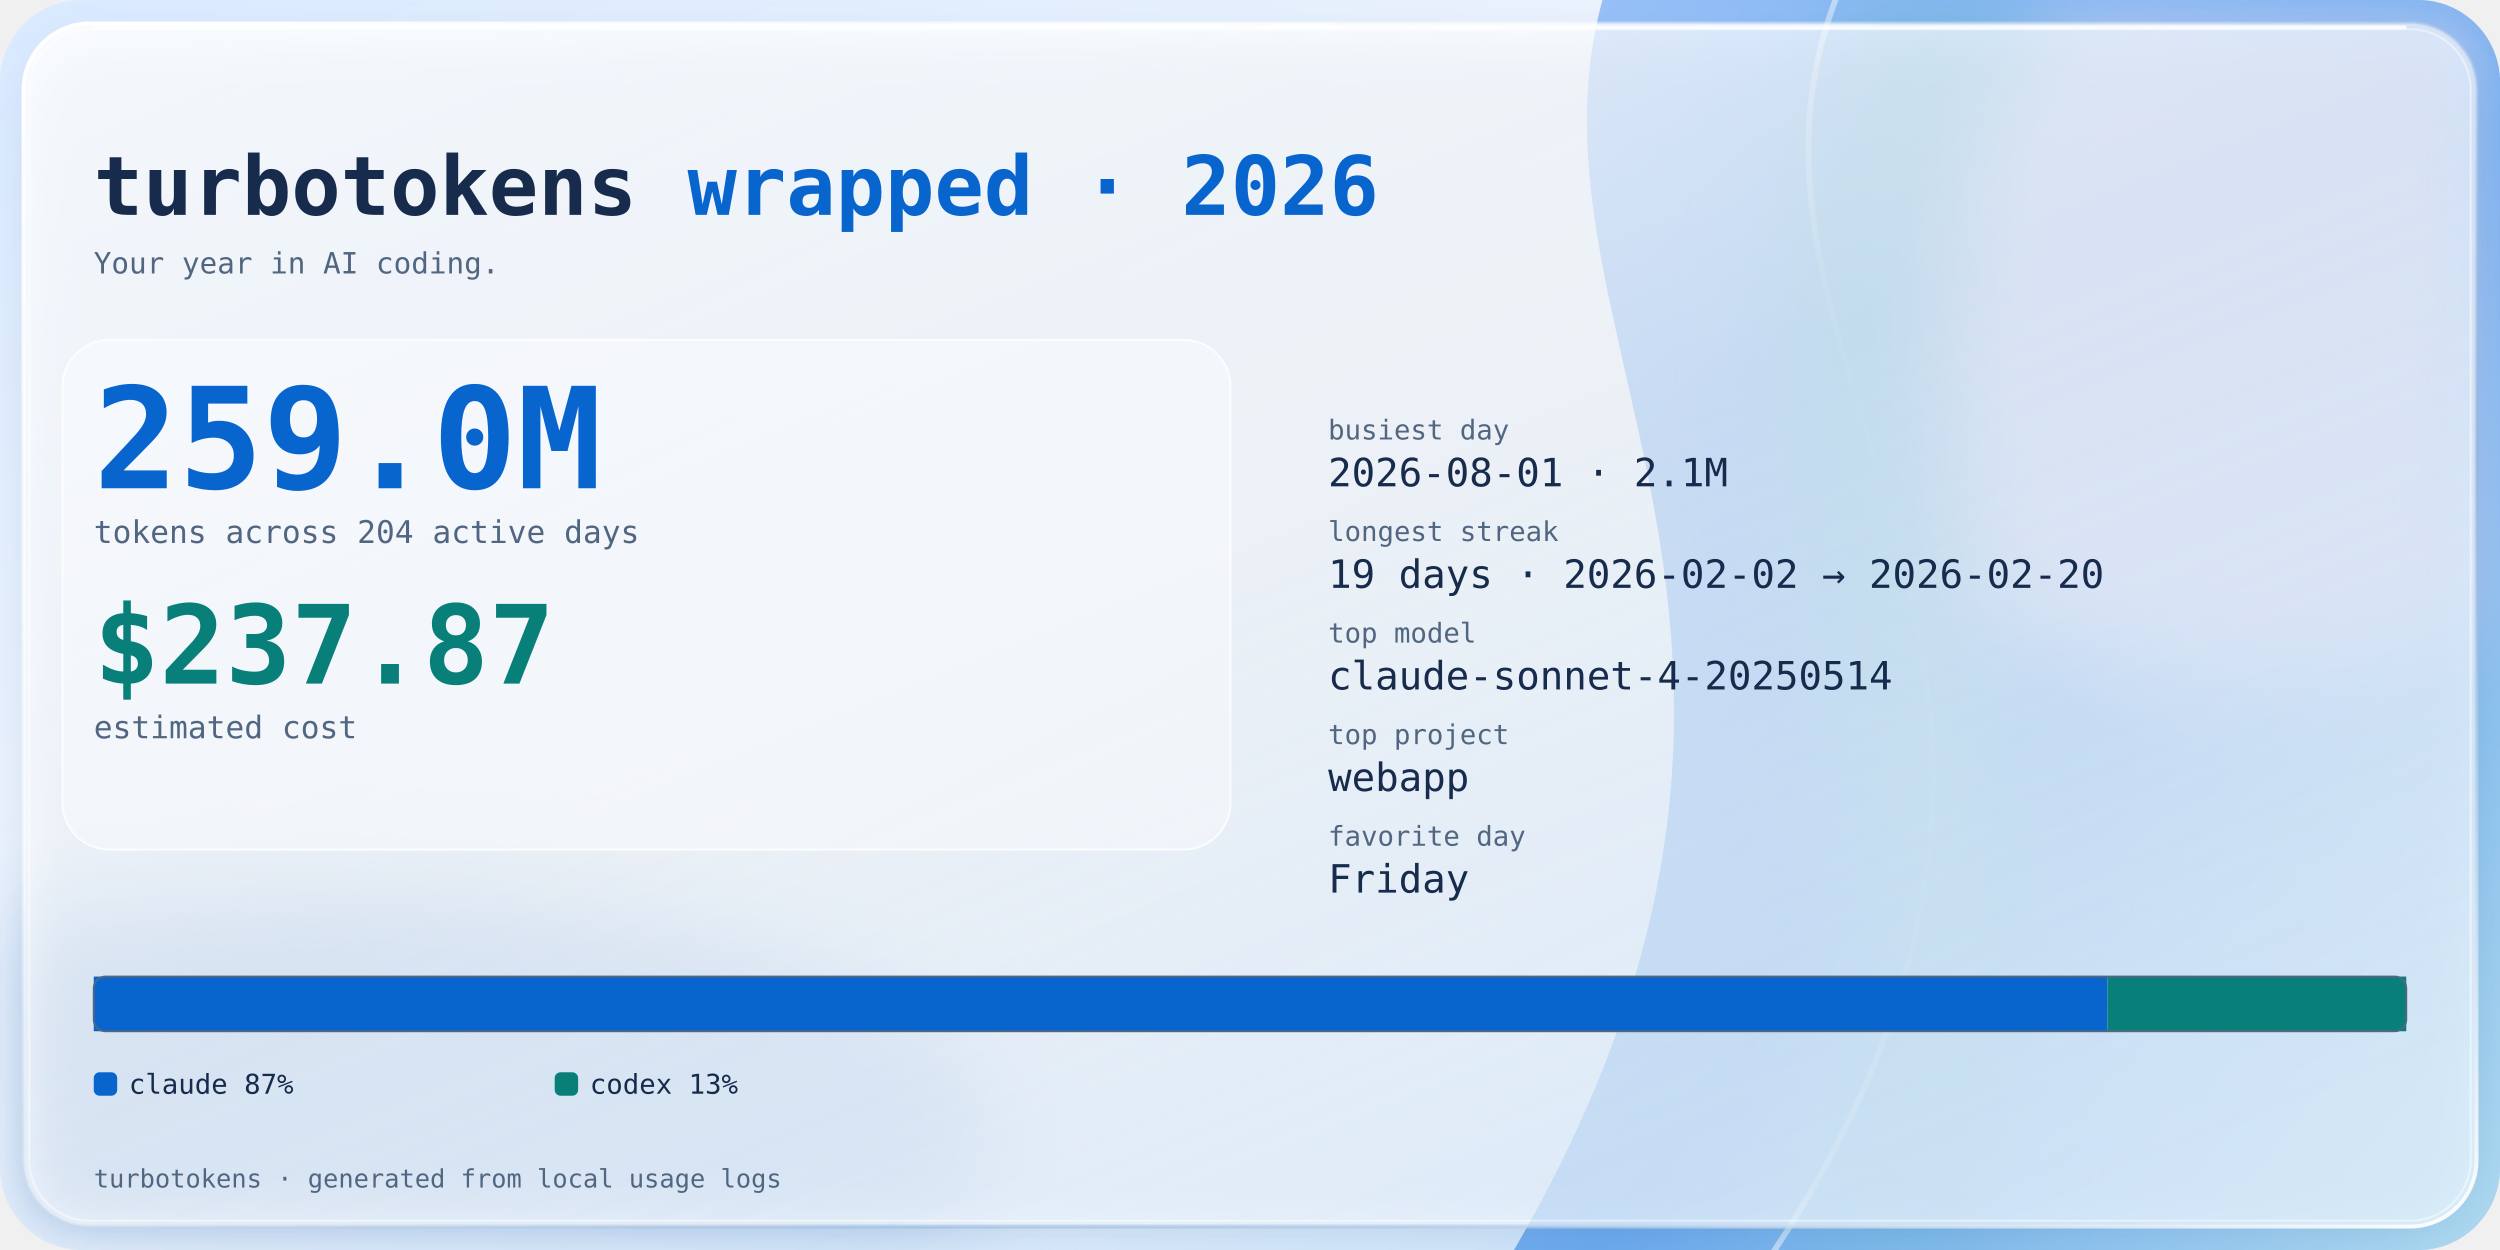
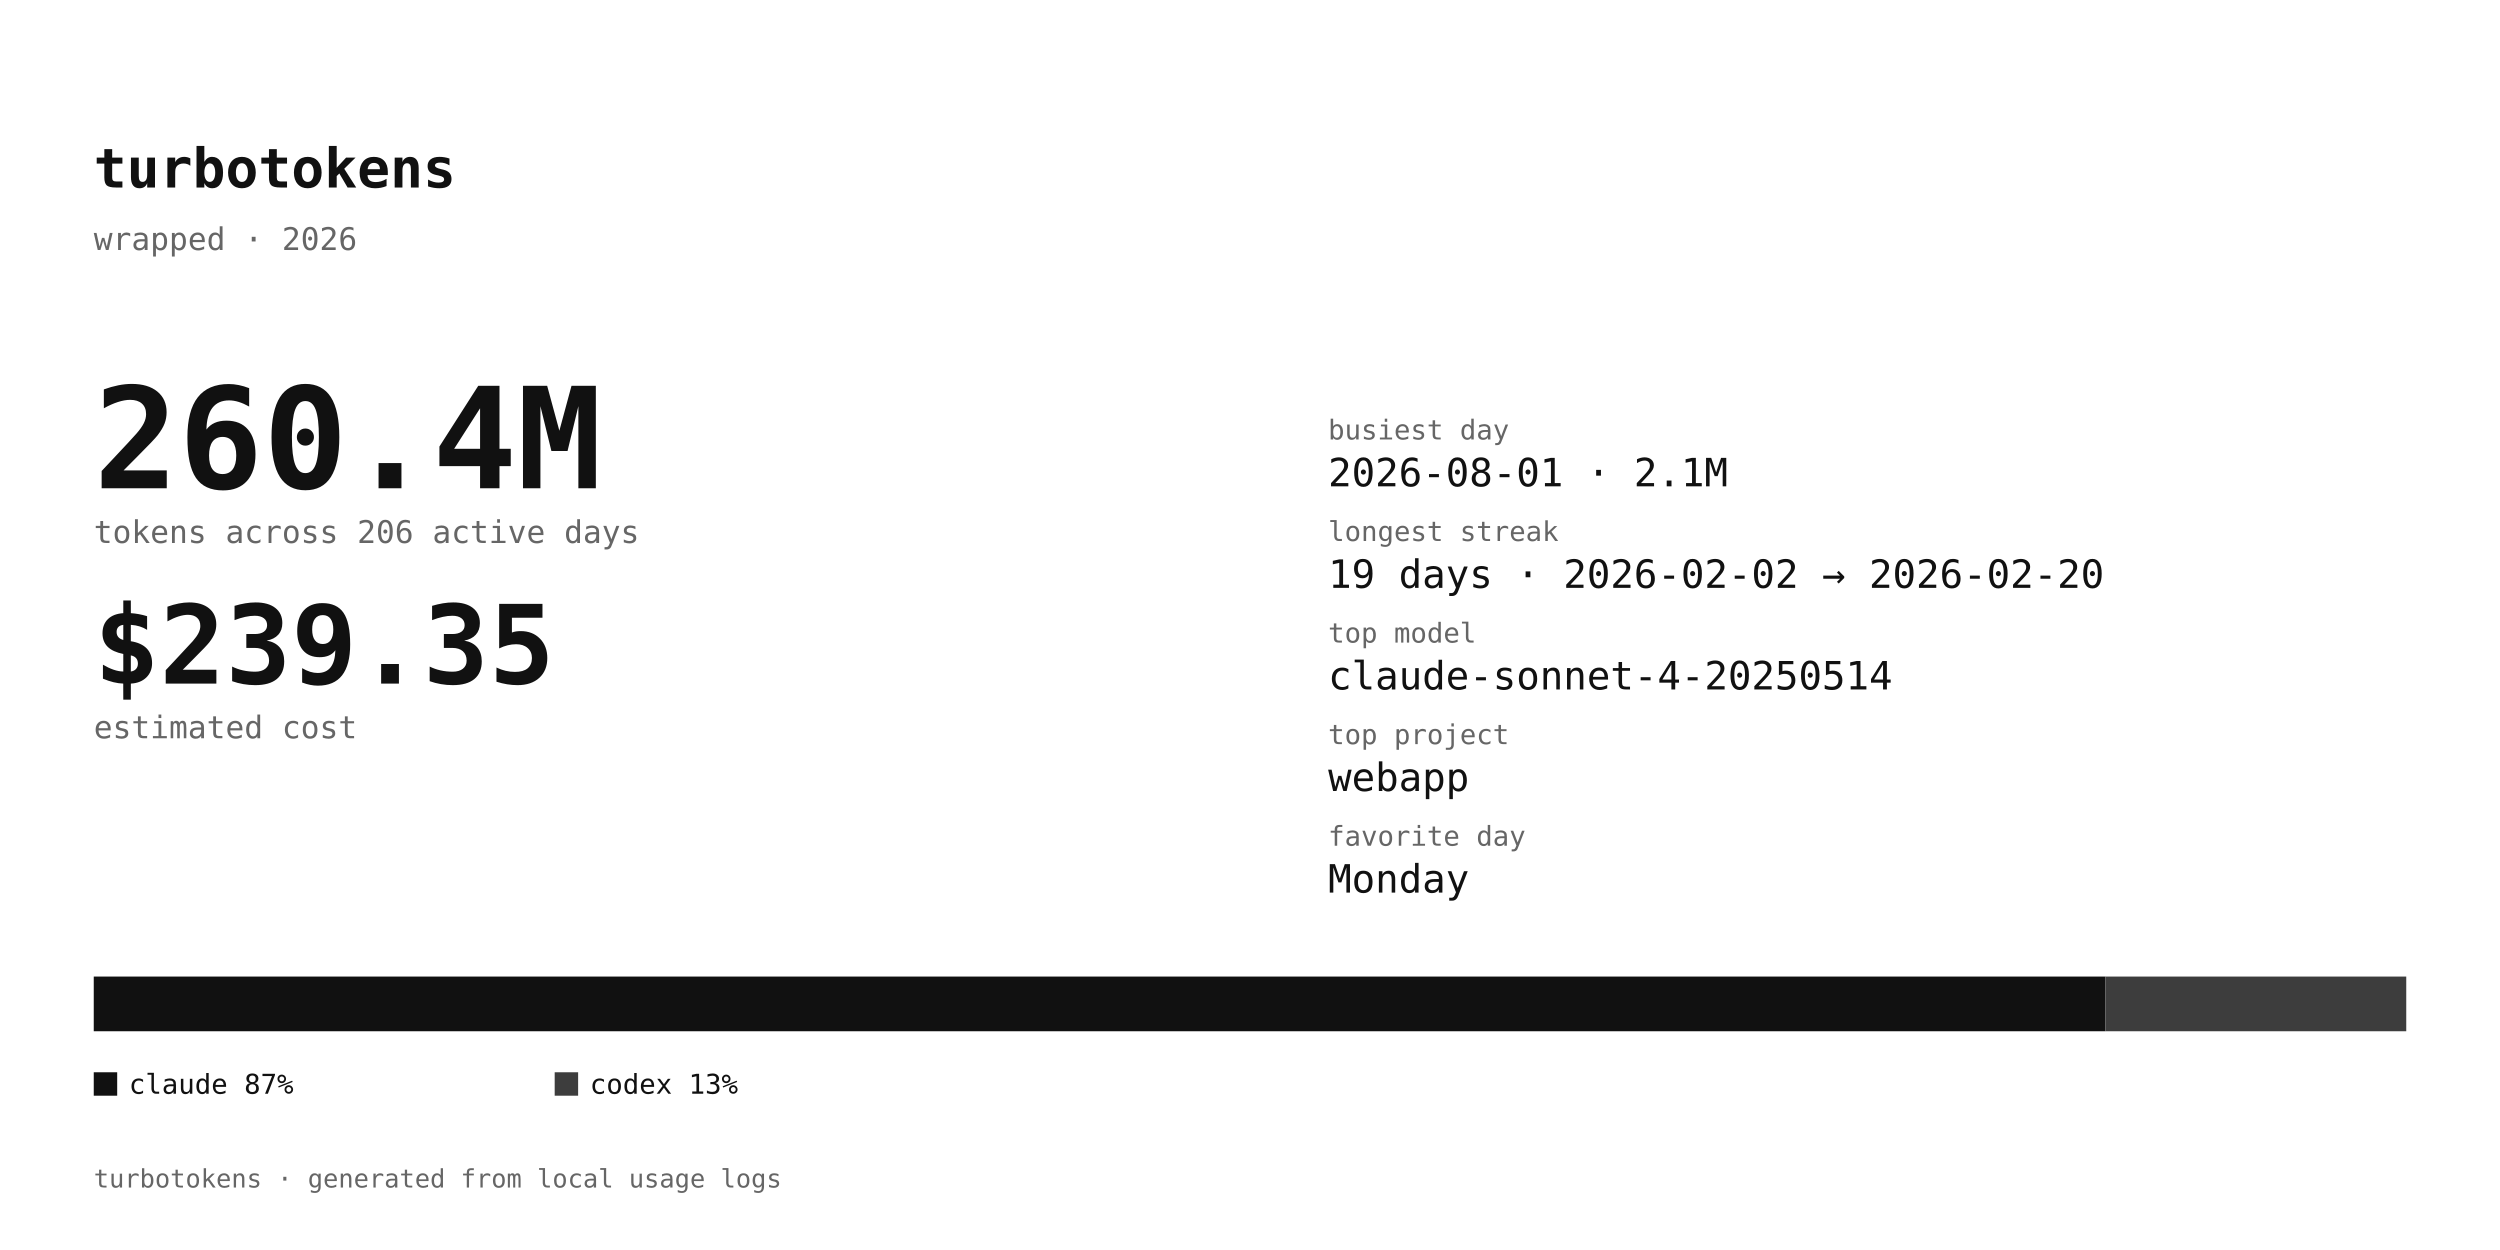
<svg xmlns="http://www.w3.org/2000/svg" width="1280" height="640" viewBox="0 0 1280 640" font-family="Menlo, ui-monospace, monospace">
-   <svg width="100%" height="100%" viewBox="0 0 1280 640" preserveAspectRatio="none" aria-hidden="true">
-     <defs>
-       <linearGradient id="glass-sky" x2="1" y2="1">
-         <stop stop-color="#d9e9ff" />
-         <stop offset=".46" stop-color="#f1f6fc" />
-         <stop offset="1" stop-color="#b9d8f6" />
-       </linearGradient>
-       <linearGradient id="glass-wave" x2="1" y2="1">
-         <stop stop-color="#a5c7fb" />
-         <stop offset=".52" stop-color="#6aa8ec" />
-         <stop offset="1" stop-color="#c5eaf0" />
-       </linearGradient>
-       <linearGradient id="glass-frost" x2=".8" y2="1">
-         <stop stop-color="#fff" stop-opacity=".84" />
-         <stop offset=".52" stop-color="#fff" stop-opacity=".59" />
-         <stop offset="1" stop-color="#edf6ff" stop-opacity=".73" />
-       </linearGradient>
-       <linearGradient id="glass-rim" x2="1" y2="1">
-         <stop stop-color="#fff" />
-         <stop offset=".35" stop-color="#fff" stop-opacity=".35" />
-         <stop offset=".68" stop-color="#8daed4" stop-opacity=".45" />
-         <stop offset="1" stop-color="#fff" />
-       </linearGradient>
-       <filter id="glass-soft" x="-.5" y="-.5" width="2" height="2" color-interpolation-filters="sRGB">
-         <feGaussianBlur stdDeviation="24" />
-       </filter>
-       <filter id="glass-shadow" x="-.1" y="-.2" width="1.2" height="1.4" color-interpolation-filters="sRGB">
-         <feGaussianBlur stdDeviation="10" />
-       </filter>
-       <clipPath id="glass-clip">
-         <rect width="1280" height="640" rx="42" />
-       </clipPath>
-     </defs>
-     <g clip-path="url(#glass-clip)">
-       <rect width="1280" height="640" fill="url(#glass-sky)" />
-       <path d="M860-80C700 140 1020 300 730 710H1380V-80Z" fill="url(#glass-wave)" />
-       <path d="M980-70C790 175 1190 325 840 730" fill="none" stroke="#fff" stroke-opacity=".52" stroke-width="3" />
-       <g filter="url(#glass-soft)">
-         <ellipse cx="160" cy="580" rx="350" ry="125" fill="#b5cfef" />
-         <ellipse cx="1150" cy="160" rx="230" ry="190" fill="#b8cbf4" />
-         <path d="M1050-50C800 200 1150 480 900 710" stroke="#75b8de" stroke-width="80" fill="none" />
-       </g>
-       <rect x="15" y="22" width="1250" height="606" rx="36" fill="#396697" opacity=".18" filter="url(#glass-shadow)" />
-       <rect x="12" y="12" width="1256" height="616" rx="34" fill="url(#glass-frost)" stroke="url(#glass-rim)" stroke-width="2" />
-       <rect x="15" y="15" width="1250" height="610" rx="31" fill="none" stroke="#fff" stroke-opacity=".48" />
-       <path d="M48 14H1232" stroke="#fff" stroke-opacity=".85" stroke-width="2" />
-     </g>
-   </svg>
-   <rect x="32" y="174" width="598" height="261" rx="24" fill="#fff" fill-opacity=".36" stroke="#fff" stroke-opacity=".8" />
-   <text x="48" y="110" font-size="42" fill="#172b4d" font-weight="700">turbotokens</text>
-   <text x="352" y="110" font-size="42" fill="#0865ce" font-weight="700">wrapped · 2026</text>
-   <text x="48" y="140" font-size="15" fill="#516681" font-weight="400">Your year in AI coding.</text>
-   <text x="48" y="250" font-size="72" fill="#0865ce" font-weight="700">259.0M</text>
-   <text x="48" y="278" font-size="16" fill="#516681" font-weight="400">tokens across 204 active days</text>
-   <text x="48" y="350" font-size="56" fill="#087f79" font-weight="700">$237.87</text>
-   <text x="48" y="378" font-size="16" fill="#516681" font-weight="400">estimated cost</text>
-   <text x="680" y="225" font-size="14" fill="#516681" font-weight="400">busiest day</text>
+   <rect width="100%" height="100%" fill="#ffffff" />
+   <text x="48" y="96" font-size="28" fill="#111111" font-weight="600">turbotokens</text>
+   <text x="48" y="128" font-size="16" fill="#666666" font-weight="400">wrapped · 2026</text>
+   <text x="48" y="250" font-size="72" fill="#111111" font-weight="700">260.4M</text>
+   <text x="48" y="278" font-size="16" fill="#666666" font-weight="400">tokens across 206 active days</text>
+   <text x="48" y="350" font-size="56" fill="#111111" font-weight="700">$239.35</text>
+   <text x="48" y="378" font-size="16" fill="#666666" font-weight="400">estimated cost</text>
+   <text x="680" y="225" font-size="14" fill="#666666" font-weight="400">busiest day</text>
  <g>
-     <text x="680" y="249" font-size="20" fill="#172b4d" font-weight="400">2026-08-01 · 2.1M</text>
+     <text x="680" y="249" font-size="20" fill="#111111" font-weight="400">2026-08-01 · 2.1M</text>
  </g>
-   <text x="680" y="277" font-size="14" fill="#516681" font-weight="400">longest streak</text>
+   <text x="680" y="277" font-size="14" fill="#666666" font-weight="400">longest streak</text>
  <g>
-     <text x="680" y="301" font-size="20" fill="#172b4d" font-weight="400">19 days · 2026-02-02 → 2026-02-20</text>
+     <text x="680" y="301" font-size="20" fill="#111111" font-weight="400">19 days · 2026-02-02 → 2026-02-20</text>
  </g>
-   <text x="680" y="329" font-size="14" fill="#516681" font-weight="400">top model</text>
+   <text x="680" y="329" font-size="14" fill="#666666" font-weight="400">top model</text>
  <g>
-     <text x="680" y="353" font-size="20" fill="#172b4d" font-weight="400">claude-sonnet-4-20250514</text>
+     <text x="680" y="353" font-size="20" fill="#111111" font-weight="400">claude-sonnet-4-20250514</text>
  </g>
-   <text x="680" y="381" font-size="14" fill="#516681" font-weight="400">top project</text>
+   <text x="680" y="381" font-size="14" fill="#666666" font-weight="400">top project</text>
  <g>
-     <text x="680" y="405" font-size="20" fill="#172b4d" font-weight="400">webapp</text>
+     <text x="680" y="405" font-size="20" fill="#111111" font-weight="400">webapp</text>
  </g>
-   <text x="680" y="433" font-size="14" fill="#516681" font-weight="400">favorite day</text>
+   <text x="680" y="433" font-size="14" fill="#666666" font-weight="400">favorite day</text>
  <g>
-     <text x="680" y="457" font-size="20" fill="#172b4d" font-weight="400">Friday</text>
+     <text x="680" y="457" font-size="20" fill="#111111" font-weight="400">Monday</text>
  </g>
-   <rect x="48" y="500" width="1031" height="28" fill="#0865ce" />
-   <rect x="1079" y="500" width="153" height="28" fill="#087f79" />
-   <rect x="48" y="500" width="1184" height="28" fill="none" stroke="#516681" stroke-width="1" rx="6" />
-   <rect x="48" y="549" width="12" height="12" rx="3" fill="#0865ce" />
-   <text x="66" y="560" font-size="14" fill="#172b4d" font-weight="400">claude 87%</text>
-   <rect x="284" y="549" width="12" height="12" rx="3" fill="#087f79" />
-   <text x="302" y="560" font-size="14" fill="#172b4d" font-weight="400">codex 13%</text>
-   <text x="48" y="608" font-size="13" fill="#516681" font-weight="400">turbotokens · generated from local usage logs</text>
+   <rect x="48" y="500" width="1030" height="28" fill="#111111" />
+   <rect x="1078" y="500" width="154" height="28" fill="#3d3d3d" />
+   <rect x="48" y="549" width="12" height="12" fill="#111111" />
+   <text x="66" y="560" font-size="14" fill="#111111" font-weight="400">claude 87%</text>
+   <rect x="284" y="549" width="12" height="12" fill="#3d3d3d" />
+   <text x="302" y="560" font-size="14" fill="#111111" font-weight="400">codex 13%</text>
+   <text x="48" y="608" font-size="13" fill="#666666" font-weight="400">turbotokens · generated from local usage logs</text>
</svg>
